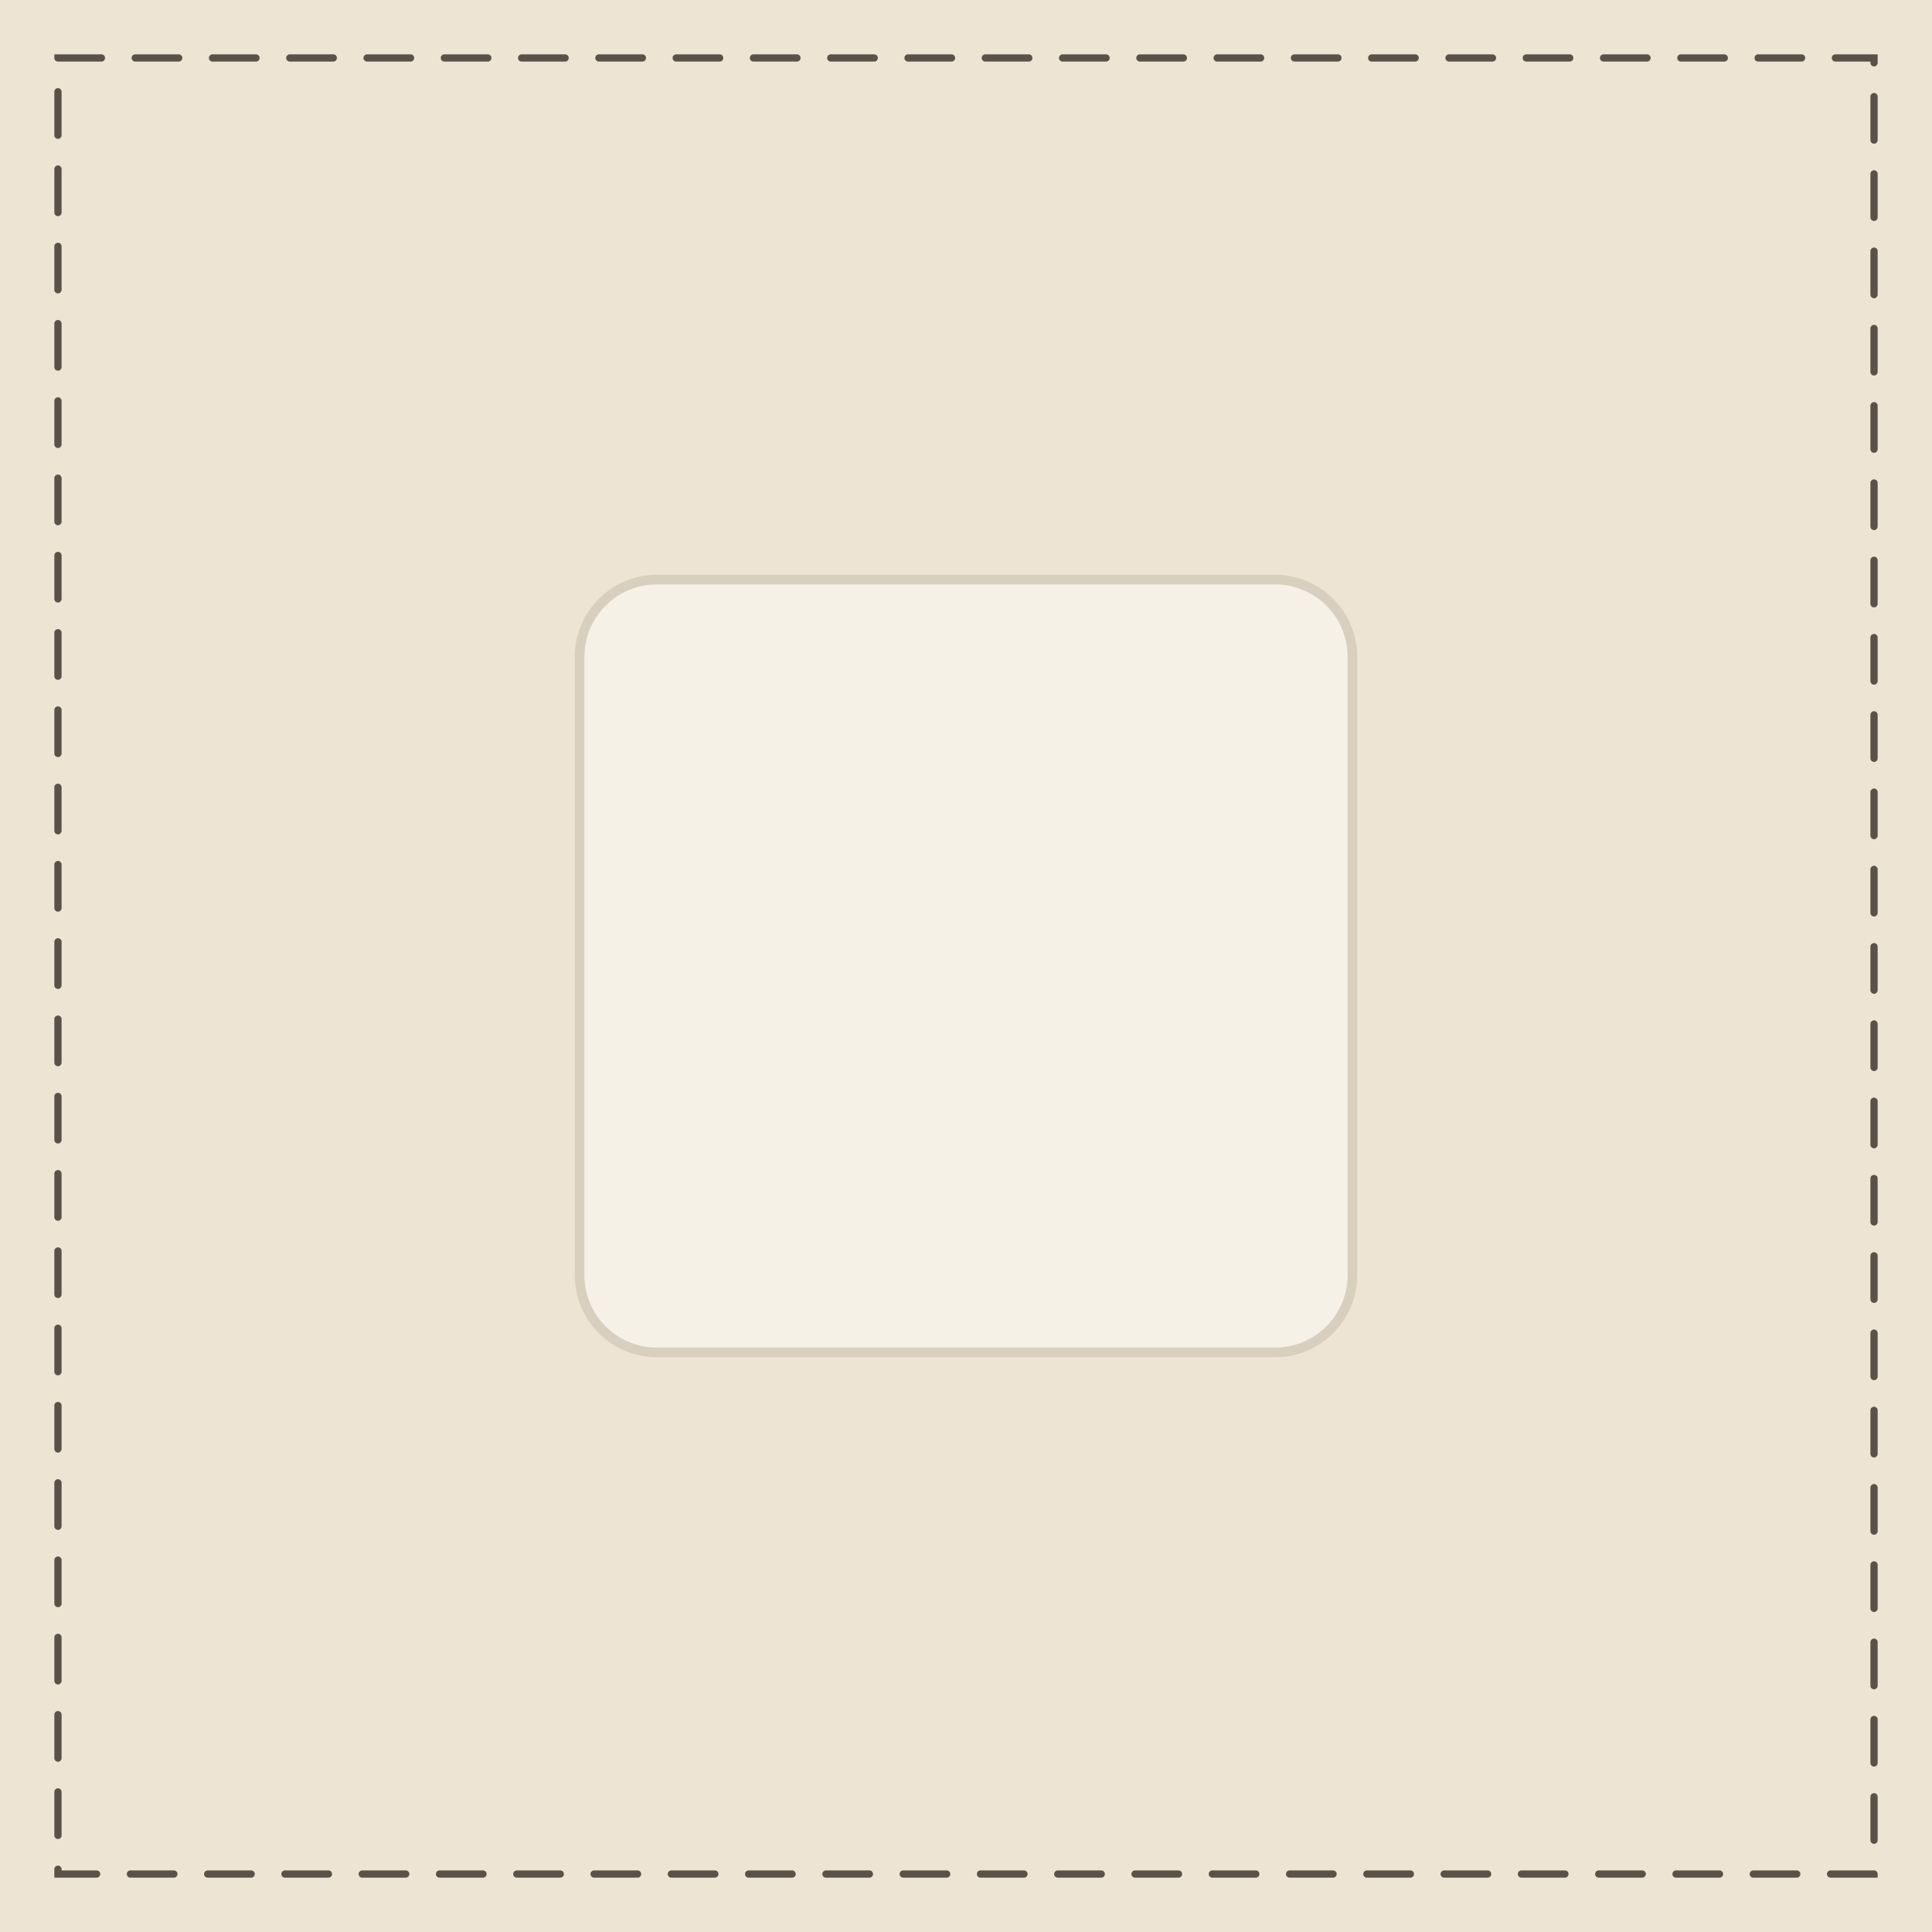
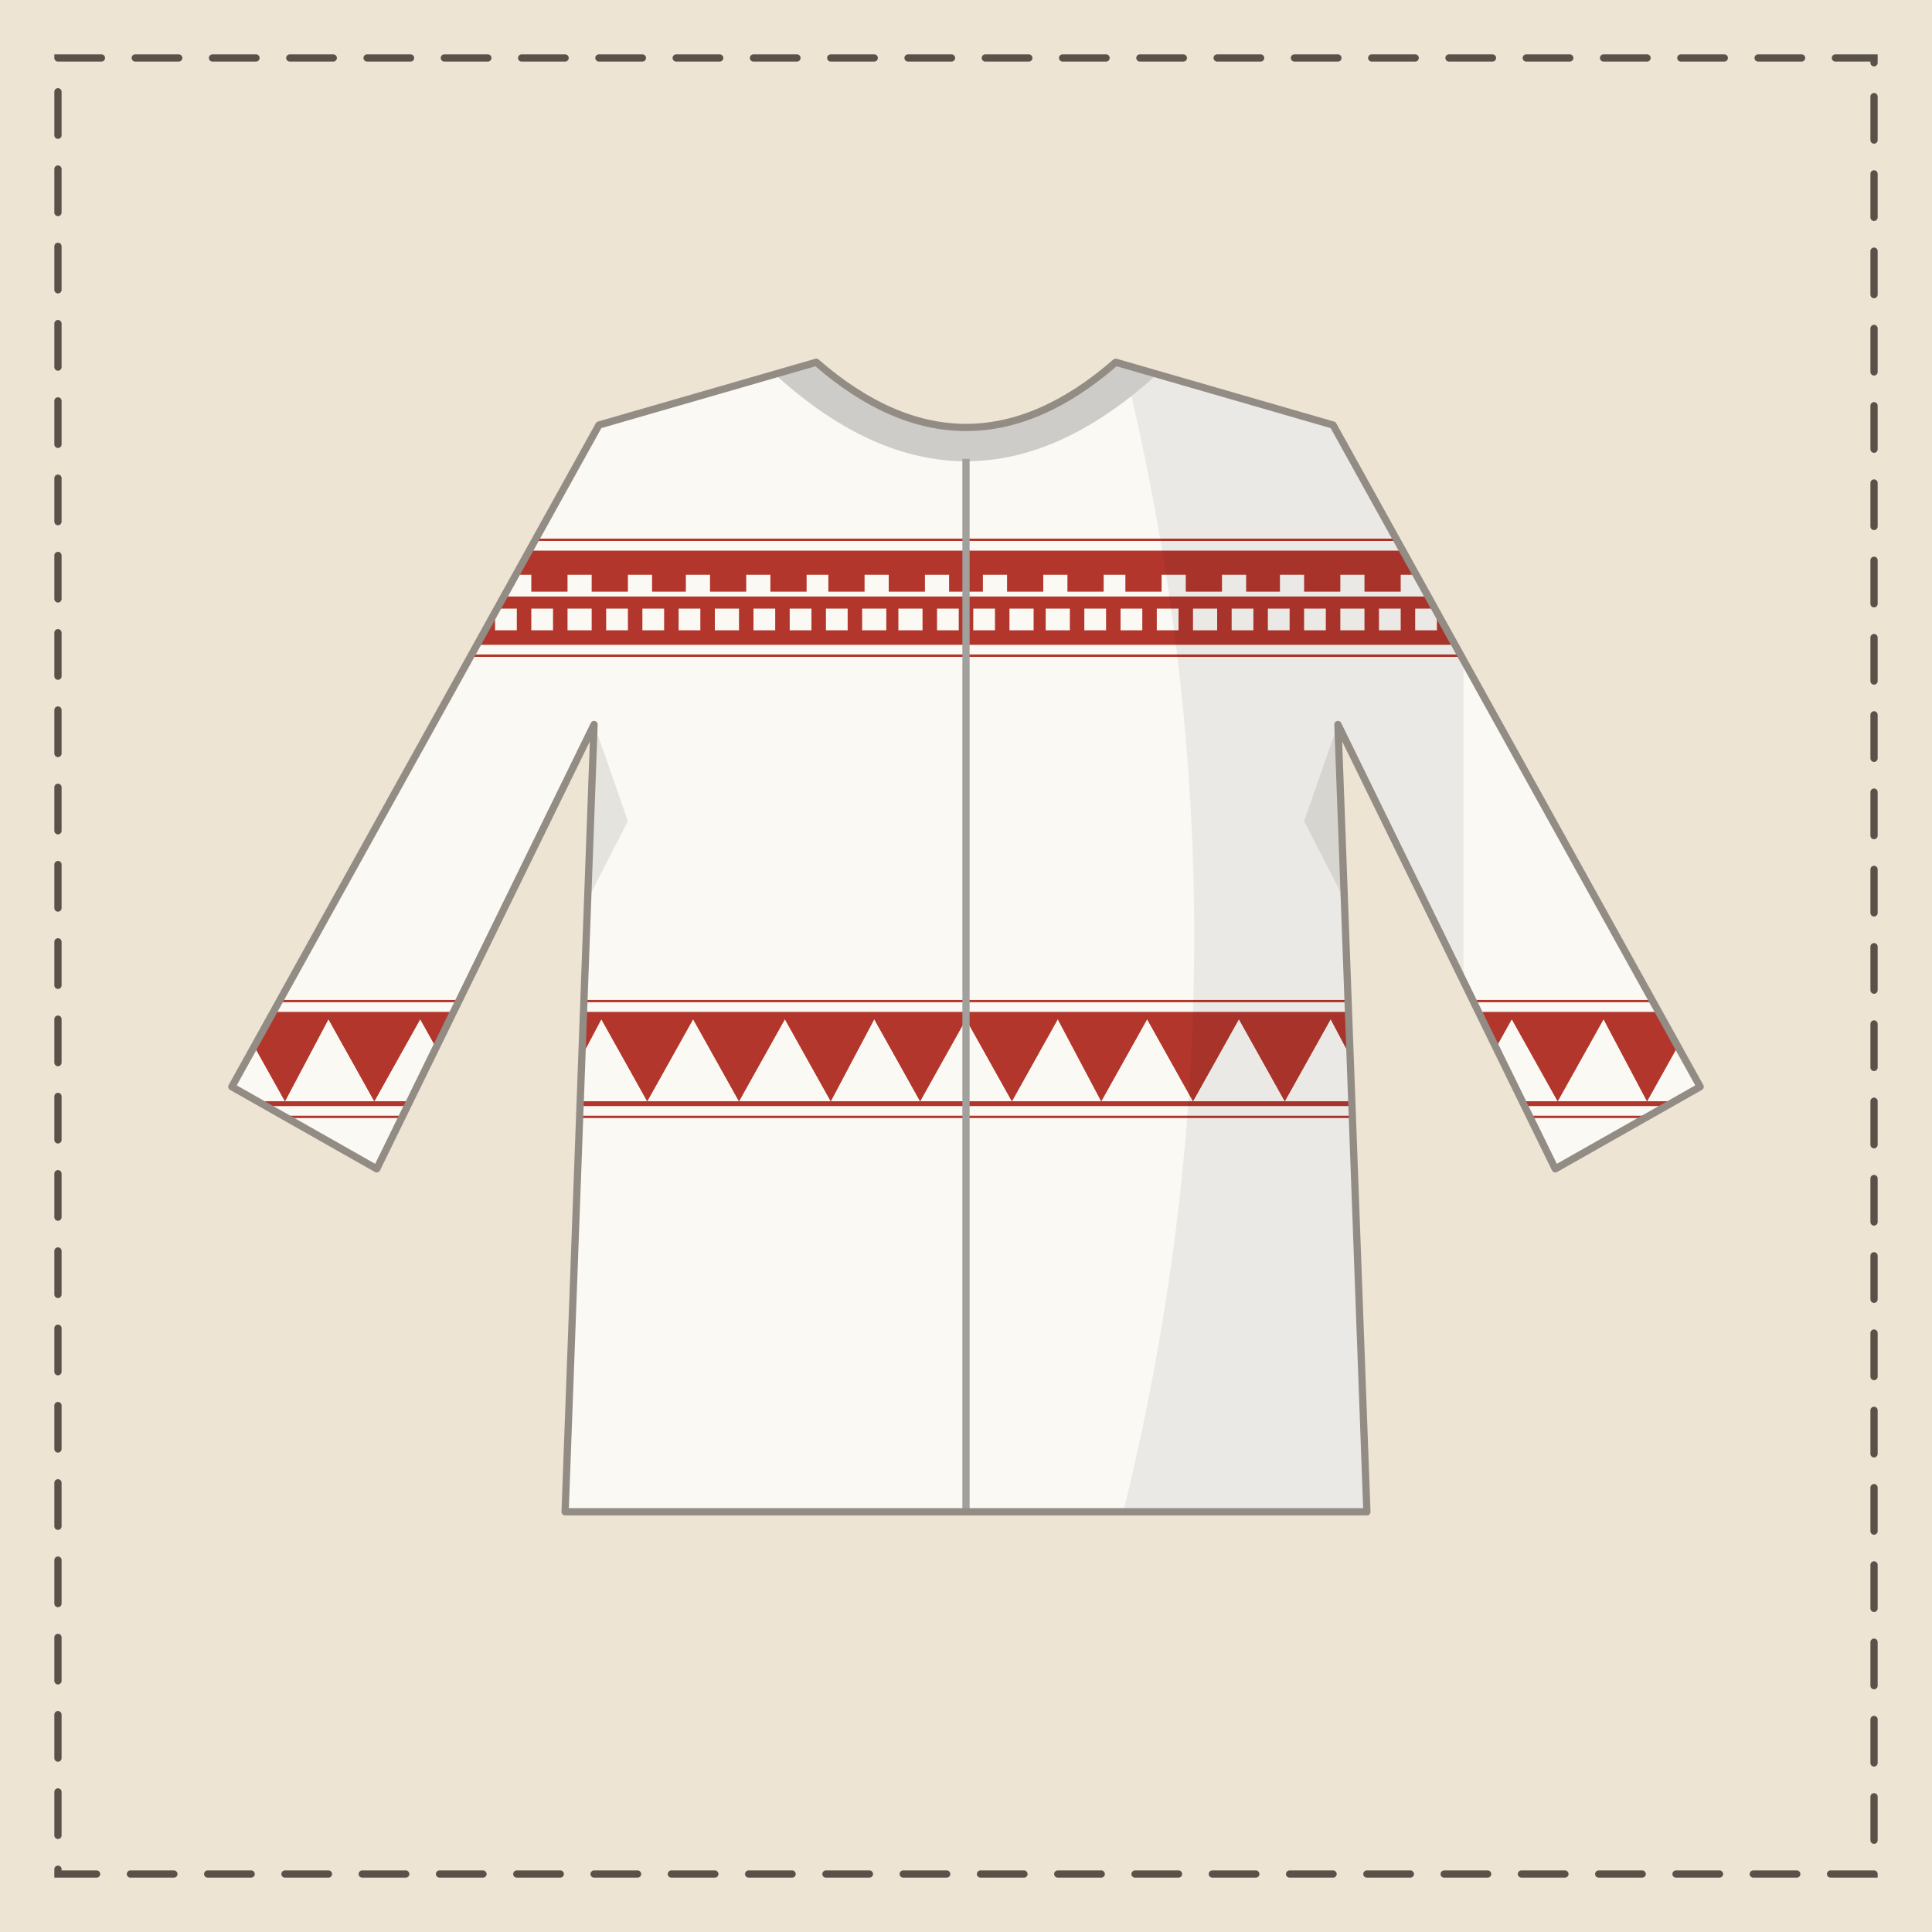
<svg xmlns="http://www.w3.org/2000/svg" width="800" height="800" viewBox="0 0 800 800">
+   <defs>
+     <clipPath id="c1">
+       <path d="M338 150Q400 204 462 150L552 176L704 450L644 484L554 300L566 626L234 626L246 300L156 484L96 450L248 176Z" />
+     </clipPath>
+   </defs>
  <rect width="800" height="800" fill="#EDE4D3" />
+   <path d="M338 150Q400 204 462 150L552 176L704 450L644 484L554 300L566 626L234 626L246 300L156 484L96 450L248 176Z" fill="#FBF9F4" />
+   <g clip-path="url(#c1)">
+     <path d="M80 223L720 223L720 272L80 272Z" fill="#B3362C" />
+     <path d="M80 247L80 240L85 240L85 234L90 234L95 234L100 234L100 240L105 240L105 247ZM105 247L105 240L110 240L110 234L114 234L119 234L124 234L124 240L129 240L129 247ZM129 247L129 240L134 240L134 234L139 234L144 234L149 234L149 240L154 240L154 247ZM154 247L154 240L159 240L159 234L164 234L169 234L174 234L174 240L178 240L178 247ZM178 247L178 240L183 240L183 234L188 234L193 234L198 234L198 240L203 240L203 247ZM203 247L203 240L208 240L208 234L213 234L218 234L223 234L223 240L228 240L228 247ZM228 247L228 240L233 240L233 234L238 234L242 234L247 234L247 240L252 240L252 247ZM252 247L252 240L257 240L257 234L262 234L267 234L272 234L272 240L277 240L277 247ZM277 247L277 240L282 240L282 234L287 234L292 234L297 234L297 240L302 240L302 247ZM302 247L302 240L306 240L306 234L311 234L316 234L321 234L321 240L326 240L326 247ZM326 247L326 240L331 240L331 234L336 234L341 234L346 234L346 240L351 240L351 247ZM351 247L351 240L356 240L356 234L361 234L366 234L370 234L370 240L375 240L375 247ZM375 247L375 240L380 240L380 234L385 234L390 234L395 234L395 240L400 240L400 247ZM400 247L400 240L405 240L405 234L410 234L415 234L420 234L420 240L425 240L425 247ZM425 247L425 240L430 240L430 234L434 234L439 234L444 234L444 240L449 240L449 247ZM449 247L449 240L454 240L454 234L459 234L464 234L469 234L469 240L474 240L474 247ZM474 247L474 240L479 240L479 234L484 234L489 234L494 234L494 240L498 240L498 247ZM498 247L498 240L503 240L503 234L508 234L513 234L518 234L518 240L523 240L523 247ZM523 247L523 240L528 240L528 234L533 234L538 234L543 234L543 240L548 240L548 247ZM548 247L548 240L553 240L553 234L558 234L562 234L567 234L567 240L572 240L572 247ZM572 247L572 240L577 240L577 234L582 234L587 234L592 234L592 240L597 240L597 247ZM597 247L597 240L602 240L602 234L607 234L612 234L617 234L617 240L622 240L622 247ZM622 247L622 240L626 240L626 234L631 234L636 234L641 234L641 240L646 240L646 247ZM646 247L646 240L651 240L651 234L656 234L661 234L666 234L666 240L671 240L671 247ZM671 247L671 240L676 240L676 234L681 234L686 234L690 234L690 240L695 240L695 247ZM695 247L695 240L700 240L700 234L705 234L710 234L715 234L715 240L720 240L720 247Z" fill="#FBF9F4" />
+     <path d="M80 232L80 238L80 238L80 245L80 245L82 245L87 245L87 238L92 238L92 232ZM92 232L92 238L97 238L97 245L102 245L107 245L112 245L112 238L117 238L117 232ZM117 232L117 238L122 238L122 245L127 245L132 245L137 245L137 238L142 238L142 232ZM142 232L142 238L146 238L146 245L151 245L156 245L161 245L161 238L166 238L166 232ZM166 232L166 238L171 238L171 245L176 245L181 245L186 245L186 238L191 238L191 232ZM191 232L191 238L196 238L196 245L201 245L206 245L210 245L210 238L215 238L215 232ZM215 232L215 238L220 238L220 245L225 245L230 245L235 245L235 238L240 238L240 232ZM240 232L240 238L245 238L245 245L250 245L255 245L260 245L260 238L265 238L265 232ZM265 232L265 238L270 238L270 245L274 245L279 245L284 245L284 238L289 238L289 232ZM289 232L289 238L294 238L294 245L299 245L304 245L309 245L309 238L314 238L314 232ZM314 232L314 238L319 238L319 245L324 245L329 245L334 245L334 238L338 238L338 232ZM338 232L338 238L343 238L343 245L348 245L353 245L358 245L358 238L363 238L363 232ZM363 232L363 238L368 238L368 245L373 245L378 245L383 245L383 238L388 238L388 232ZM388 232L388 238L393 238L393 245L398 245L402 245L407 245L407 238L412 238L412 232ZM412 232L412 238L417 238L417 245L422 245L427 245L432 245L432 238L437 238L437 232ZM437 232L437 238L442 238L442 245L447 245L452 245L457 245L457 238L462 238L462 232ZM462 232L462 238L466 238L466 245L471 245L476 245L481 245L481 238L486 238L486 232ZM486 232L486 238L491 238L491 245L496 245L501 245L506 245L506 238L511 238L511 232ZM511 232L511 238L516 238L516 245L521 245L526 245L530 245L530 238L535 238L535 232ZM535 232L535 238L540 238L540 245L545 245L550 245L555 245L555 238L560 238L560 232ZM560 232L560 238L565 238L565 245L570 245L575 245L580 245L580 238L585 238L585 232ZM585 232L585 238L590 238L590 245L594 245L599 245L604 245L604 238L609 238L609 232ZM609 232L609 238L614 238L614 245L619 245L624 245L629 245L629 238L634 238L634 232ZM634 232L634 238L639 238L639 245L644 245L649 245L654 245L654 238L658 238L658 232ZM658 232L658 238L663 238L663 245L668 245L673 245L678 245L678 238L683 238L683 232ZM683 232L683 238L688 238L688 245L693 245L698 245L703 245L703 238L708 238L708 232ZM708 232L708 238L713 238L713 245L718 245L720 245L720 245L720 238L720 238L720 232Z" fill="#B3362C" />
+     <path d="M83 252L92 252L92 261L83 261ZM98 252L108 252L108 261L98 261ZM113 252L123 252L123 261L113 261ZM129 252L138 252L138 261L129 261ZM144 252L153 252L153 261L144 261ZM159 252L168 252L168 261L159 261ZM174 252L184 252L184 261L174 261ZM190 252L199 252L199 261L190 261ZM205 252L214 252L214 261L205 261ZM220 252L229 252L229 261L220 261ZM235 252L245 252L245 261L235 261ZM251 252L260 252L260 261L251 261ZM266 252L275 252L275 261L266 261ZM281 252L290 252L290 261L281 261ZM296 252L306 252L306 261L296 261ZM312 252L321 252L321 261L312 261ZM327 252L336 252L336 261L327 261ZM342 252L351 252L351 261L342 261ZM357 252L367 252L367 261L357 261ZM372 252L382 252L382 261L372 261ZM388 252L397 252L397 261L388 261ZM403 252L412 252L412 261L403 261ZM418 252L428 252L428 261L418 261ZM433 252L443 252L443 261L433 261ZM449 252L458 252L458 261L449 261ZM464 252L473 252L473 261L464 261ZM479 252L488 252L488 261L479 261ZM494 252L504 252L504 261L494 261ZM510 252L519 252L519 261L510 261ZM525 252L534 252L534 261L525 261ZM540 252L549 252L549 261L540 261ZM555 252L565 252L565 261L555 261ZM571 252L580 252L580 261L571 261ZM586 252L595 252L595 261L586 261ZM601 252L610 252L610 261L601 261ZM616 252L626 252L626 261L616 261ZM632 252L641 252L641 261L632 261ZM647 252L656 252L656 261L647 261ZM662 252L671 252L671 261L662 261ZM677 252L687 252L687 261L677 261ZM692 252L702 252L702 261L692 261ZM708 252L717 252L717 261L708 261Z" fill="#FBF9F4" />
+     <path d="M80 224L720 224L720 228L80 228Z" fill="#FBF9F4" />
+     <path d="M80 267L720 267L720 271L80 271Z" fill="#FBF9F4" />
+     <path d="M80 217L720 217L720 223L80 223Z" fill="#FBF9F4" />
+     <path d="M80 272L720 272L720 279L80 279Z" fill="#FBF9F4" />
+     <path d="M80 414L720 414L720 463L80 463Z" fill="#B3362C" />
+     <path d="M80 456L99 422L118 456ZM118 456L136 422L155 456ZM155 456L174 422L193 456ZM193 456L212 422L231 456ZM231 456L249 422L268 456ZM268 456L287 422L306 456ZM306 456L325 422L344 456ZM344 456L362 422L381 456ZM381 456L400 422L419 456ZM419 456L438 422L456 456ZM456 456L475 422L494 456ZM494 456L513 422L532 456ZM532 456L551 422L569 456ZM569 456L588 422L607 456ZM607 456L626 422L645 456ZM645 456L664 422L682 456ZM682 456L701 422L720 456Z" fill="#FBF9F4" />
+     <path d="M80 422L99 422L80 456ZM99 422L136 422L118 456ZM136 422L174 422L155 456ZM174 422L212 422L193 456ZM212 422L249 422L231 456ZM249 422L287 422L268 456ZM287 422L325 422L306 456ZM325 422L362 422L344 456ZM362 422L400 422L381 456ZM400 422L438 422L419 456ZM438 422L475 422L456 456ZM475 422L513 422L494 456ZM513 422L551 422L532 456ZM551 422L588 422L569 456ZM588 422L626 422L607 456ZM626 422L664 422L645 456ZM664 422L701 422L682 456ZM701 422L720 422L720 456Z" fill="#B3362C" />
+     <path d="M80 415L720 415L720 419L80 419Z" fill="#FBF9F4" />
+     <path d="M80 458L720 458L720 462L80 462Z" fill="#FBF9F4" />
+     <path d="M80 408L720 408L720 414L80 414Z" fill="#FBF9F4" />
+     <path d="M80 463L720 463L720 469L80 469Z" fill="#FBF9F4" />
+     <path d="M554 300L644 484L614 484L540 340Z" fill="#1C1A17" fill-opacity="0.1" />
+     <path d="M246 300L156 484L186 484L260 340Z" fill="#1C1A17" fill-opacity="0.1" />
+     <path d="M460 130Q529 388 460 646L606 646L606 130Z" fill="#1C1A17" fill-opacity="0.07" />
+   </g>
+   <path d="M338 150Q400 204 462 150L478 156Q400 226 322 156Z" fill="#CECCC8" />
+   <path d="M400 190L400 626" fill="none" stroke="#A2A09C" stroke-width="3" />
+   <path d="M338 150Q400 204 462 150L552 176L704 450L644 484L554 300L566 626L234 626L246 300L156 484L96 450L248 176Z" fill="none" stroke="#928C85" stroke-width="3" stroke-linejoin="round" />
  <rect x="24" y="24" width="752" height="752" fill="none" stroke="#5A5249" stroke-width="3" stroke-linecap="round" stroke-dasharray="18 14" />
-   <rect x="240" y="240" width="320" height="320" rx="32" fill="#F6F1E7" stroke="#D9CFBF" stroke-width="4" />
</svg>
